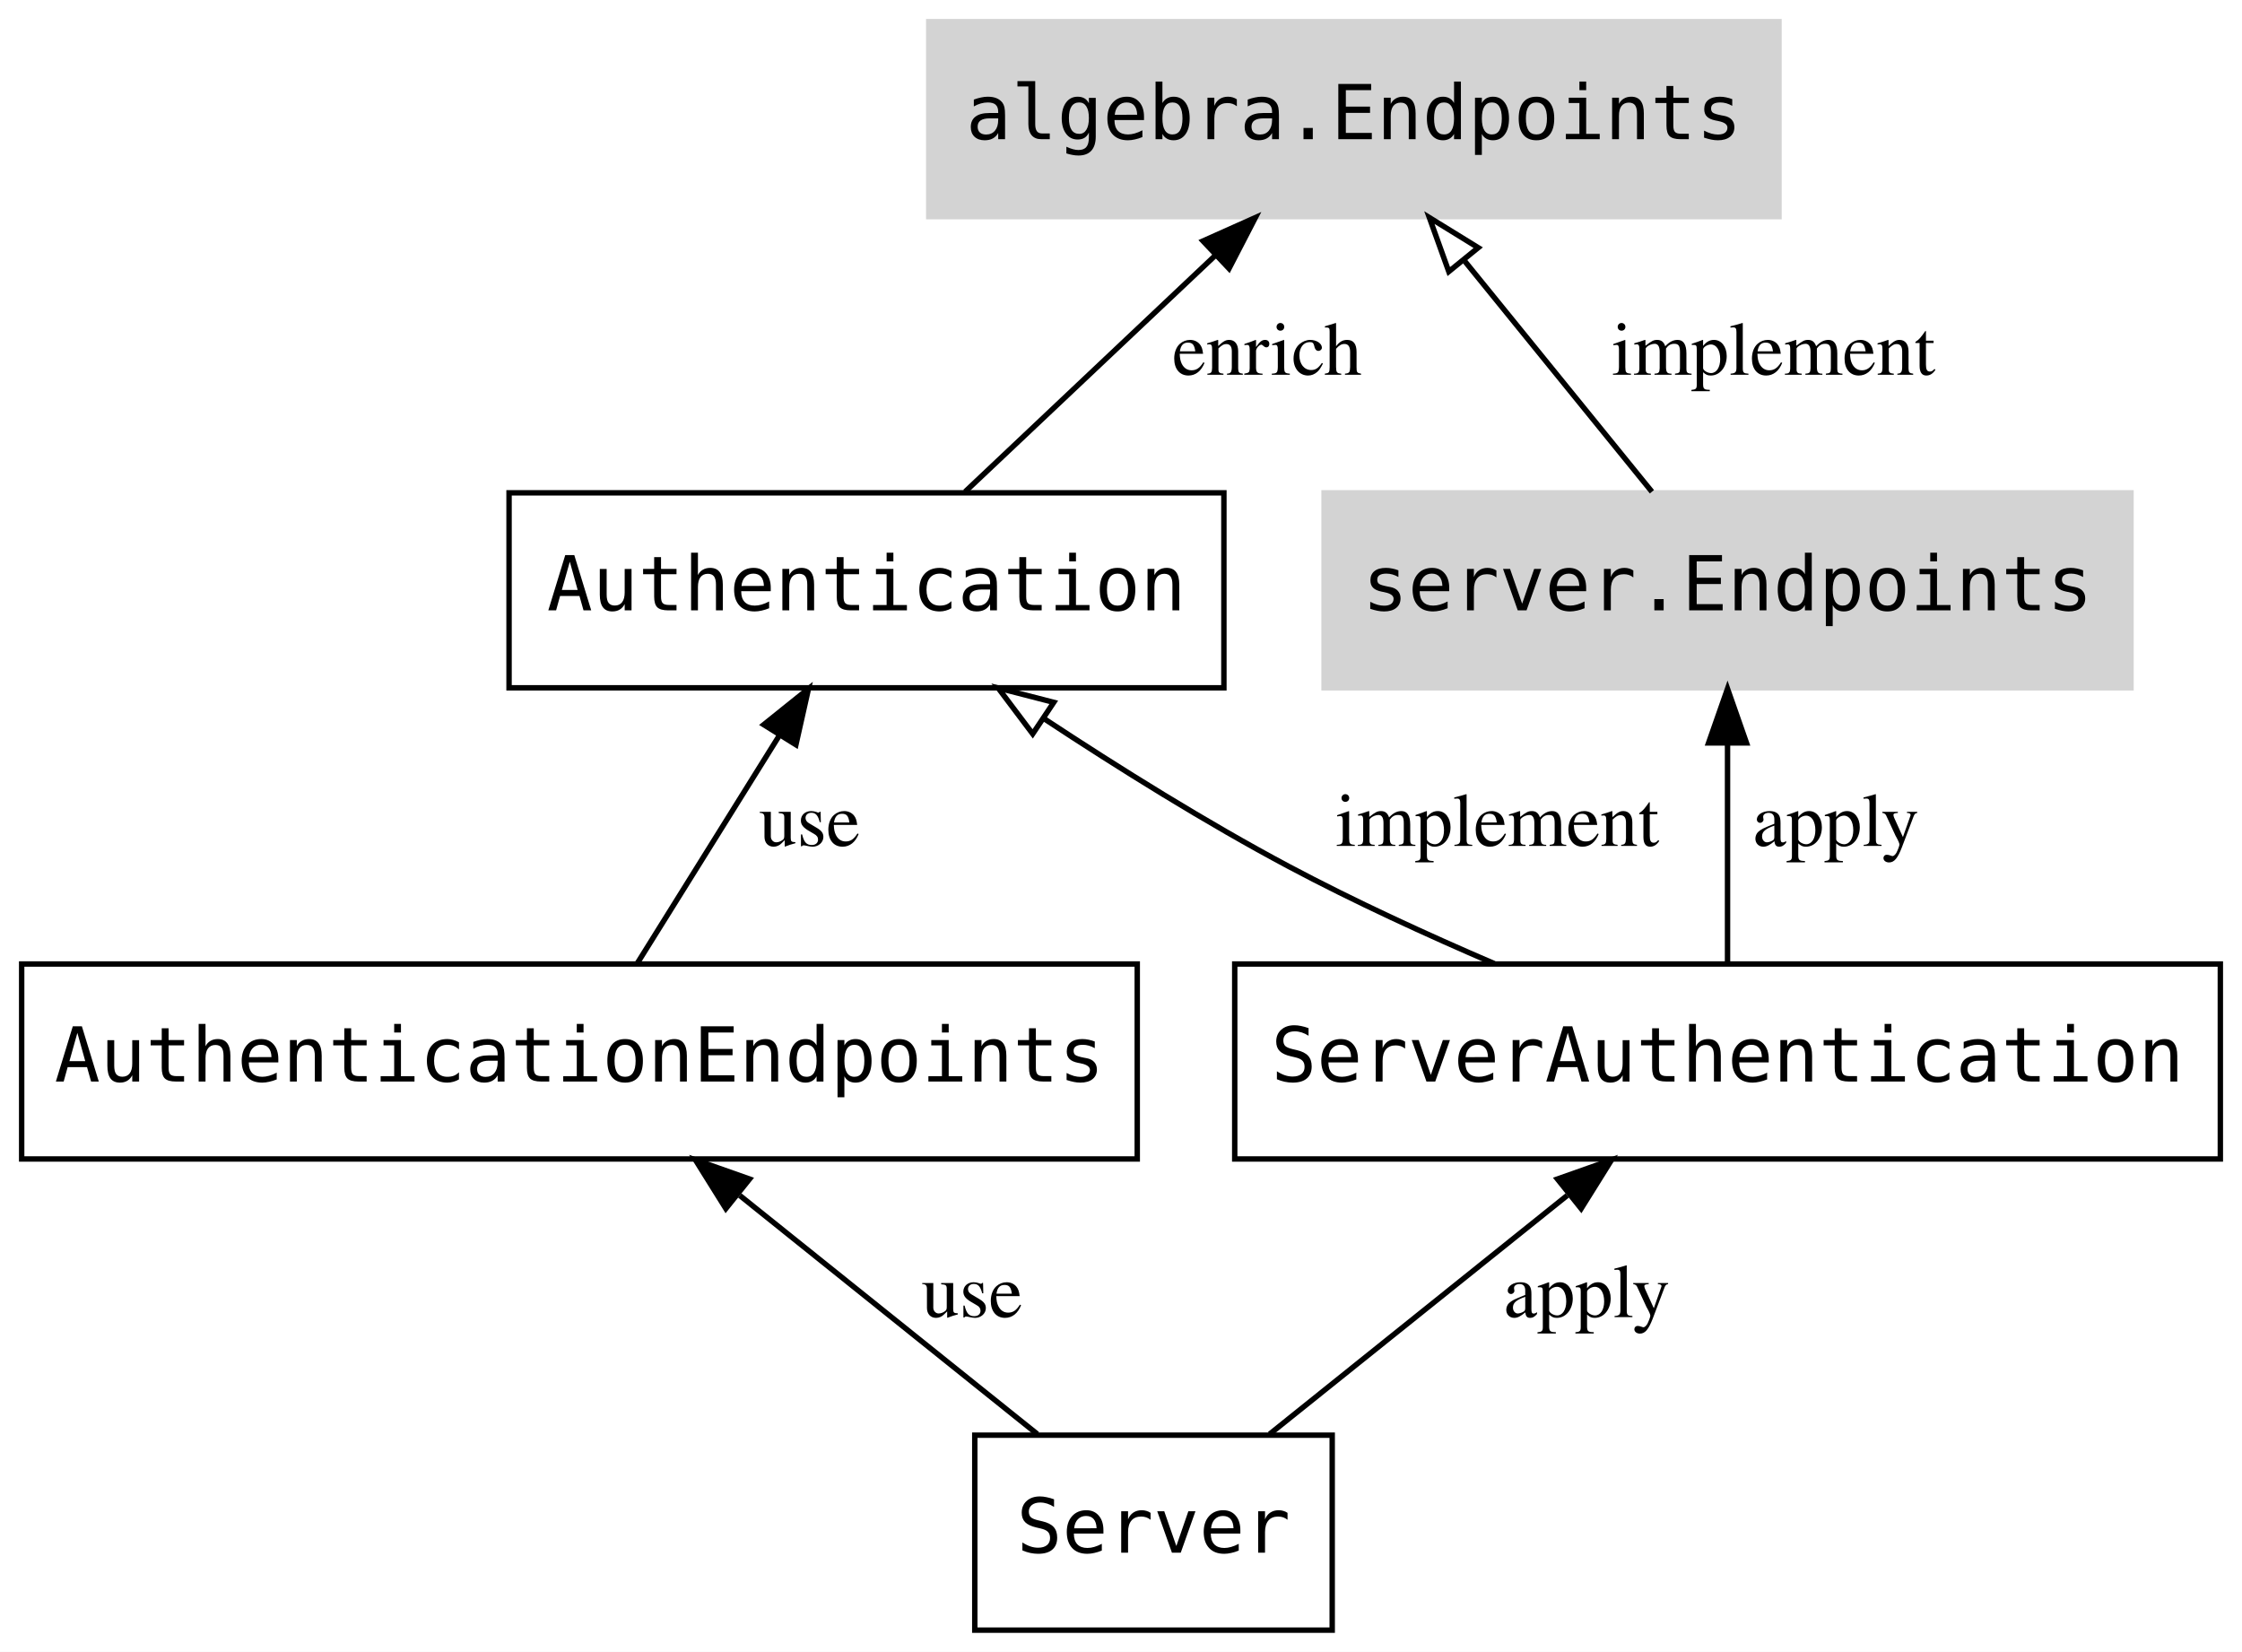
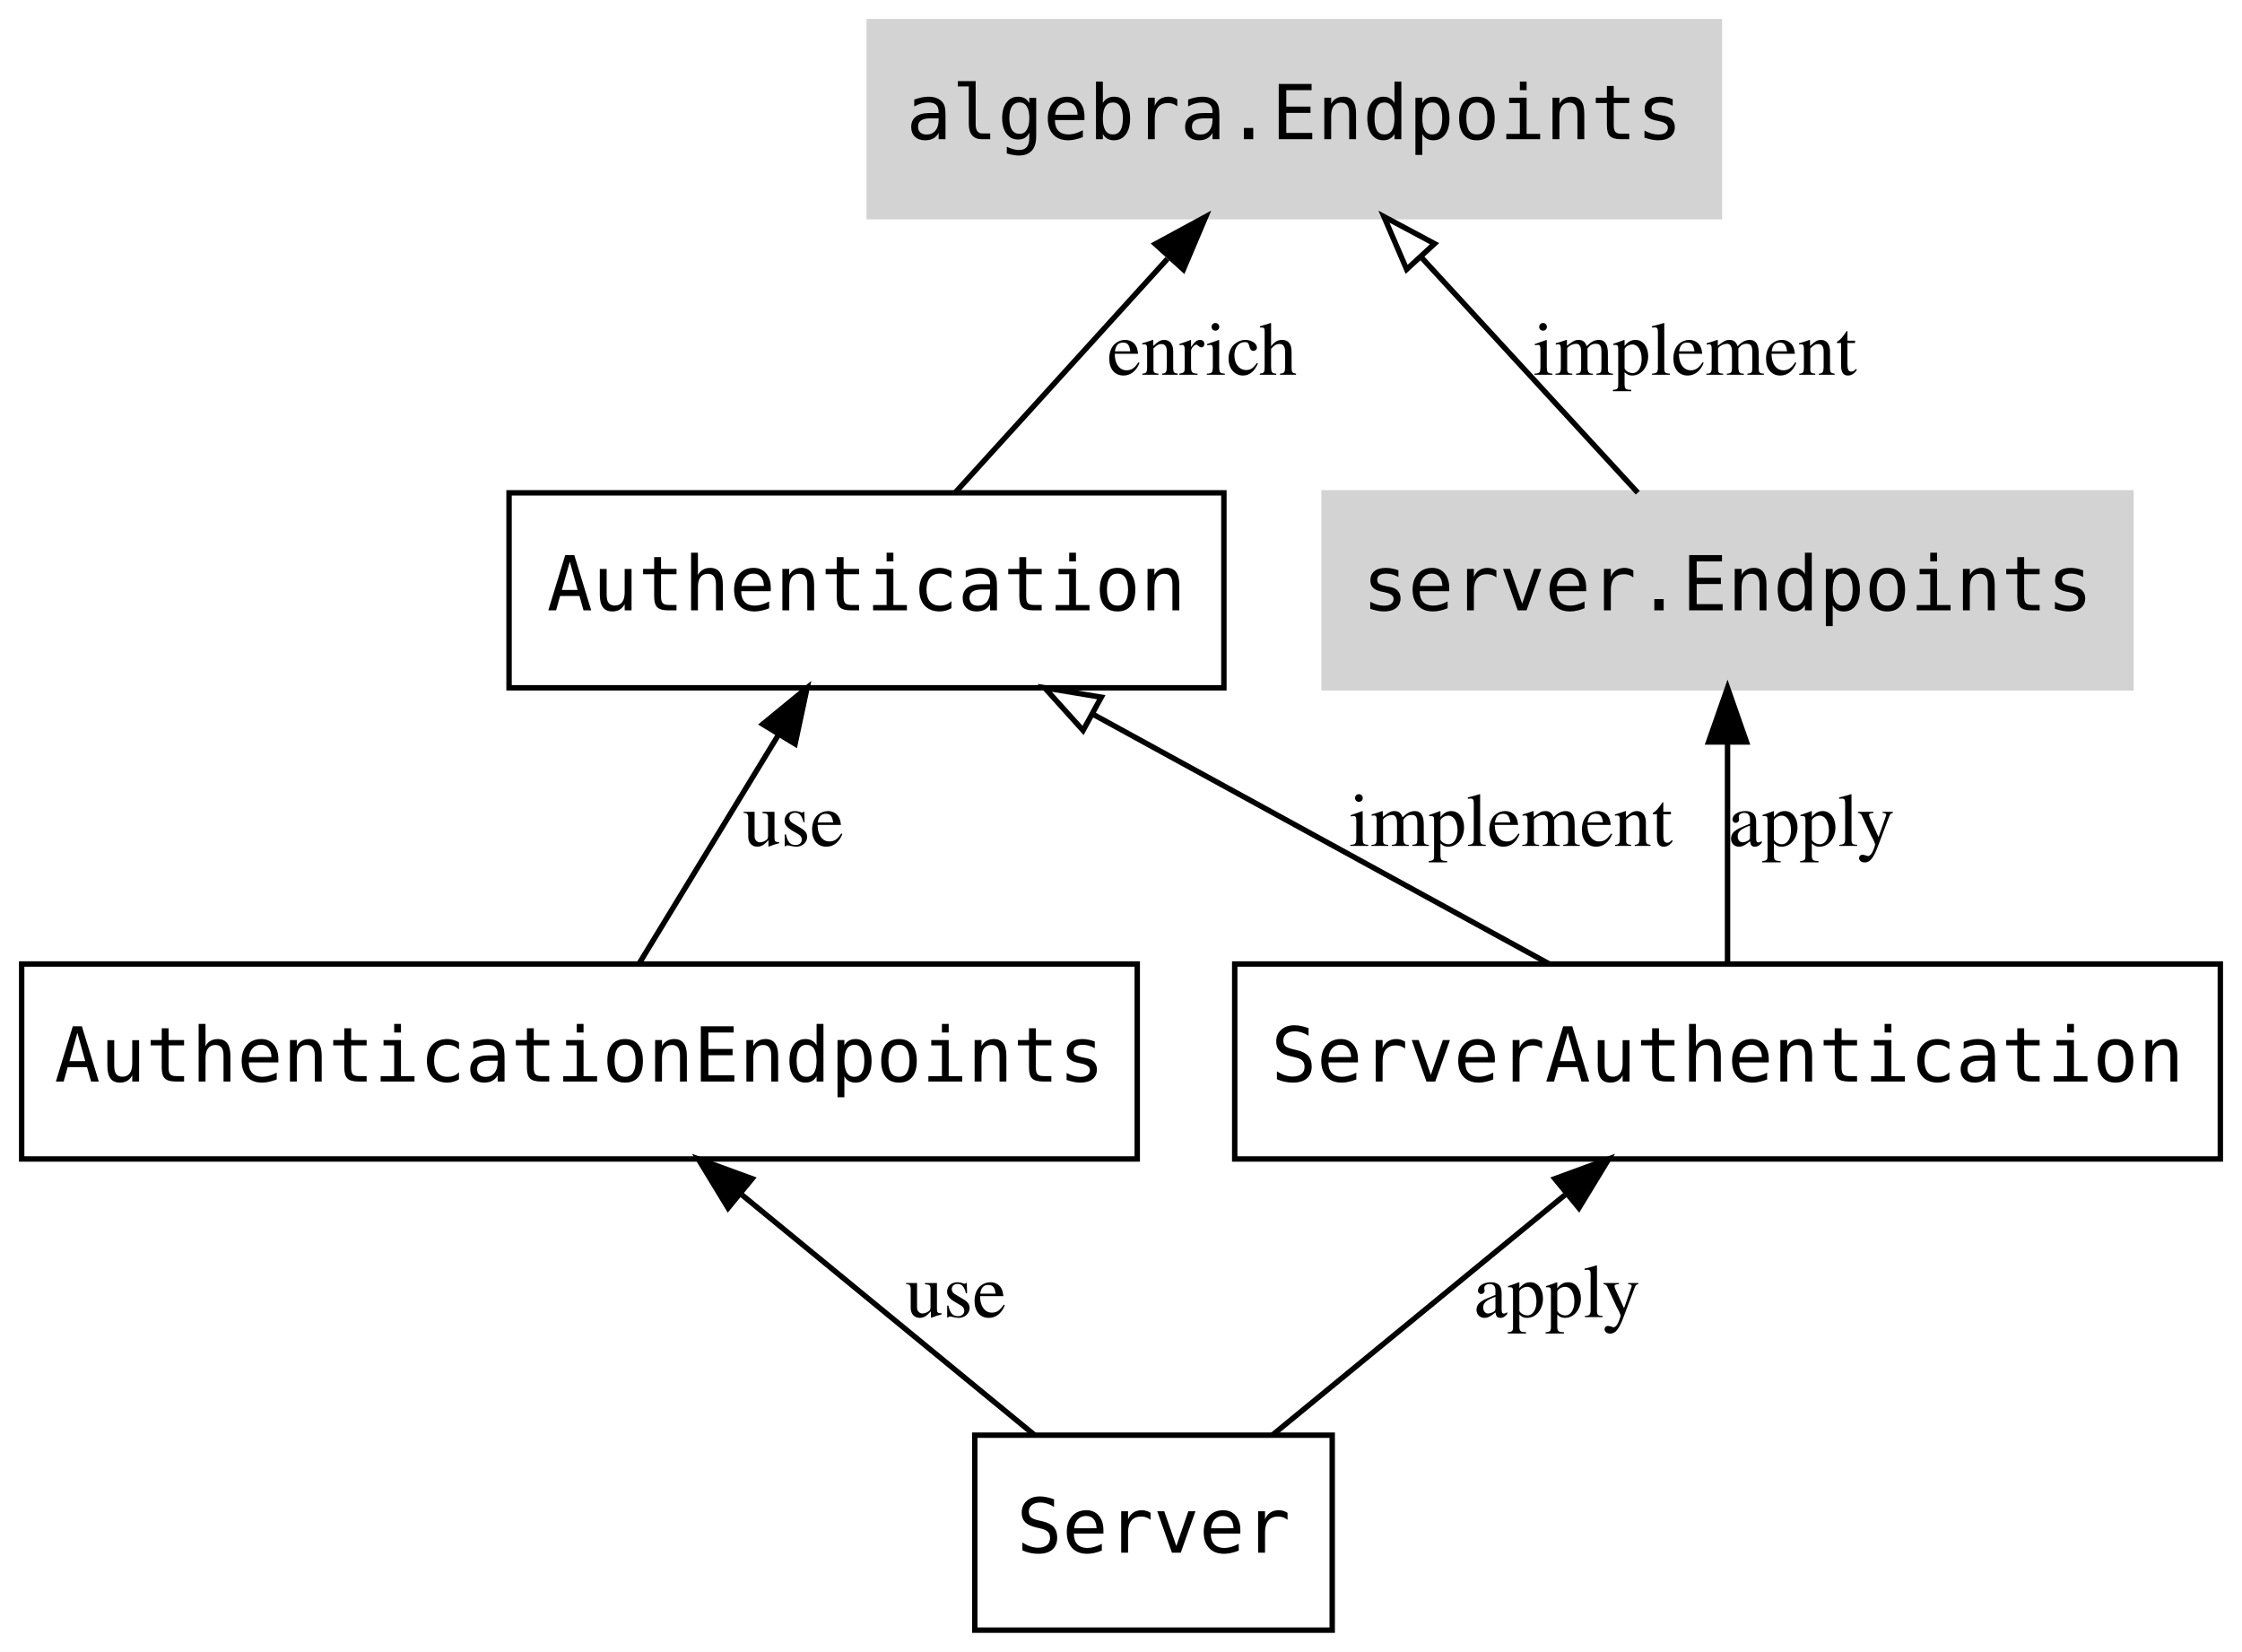
<svg xmlns="http://www.w3.org/2000/svg" width="414pt" height="305pt" viewBox="0.00 0.00 414.00 305.00">
  <g id="graph0" class="graph" transform="scale(1 1) rotate(0) translate(4 301)">
-     <polygon fill="white" stroke="none" points="-4,4 -4,-301 410,-301 410,4 -4,4" />
+     <polygon fill="#ffffff" stroke="transparent" points="-4,4 -4,-301 410,-301 410,4 -4,4" />
    <g id="node1" class="node">
-       <polygon fill="lightGray" stroke="lightGray" points="324.5,-297 167.5,-297 167.5,-261 324.5,-261 324.5,-297" />
-       <text text-anchor="middle" x="246" y="-275.3" font-family="mono" font-size="14.00">algebra.Endpoints</text>
+       <polygon fill="#d3d3d3" stroke="#d3d3d3" points="313.5,-297 156.5,-297 156.5,-261 313.5,-261 313.5,-297" />
+       <text text-anchor="middle" x="235" y="-275.3" font-family="mono" font-size="14.00" fill="#000000">algebra.Endpoints</text>
    </g>
    <g id="node2" class="node">
-       <polygon fill="lightGray" stroke="lightGray" points="389.5,-210 240.5,-210 240.5,-174 389.5,-174 389.5,-210" />
-       <text text-anchor="middle" x="315" y="-188.3" font-family="mono" font-size="14.00">server.Endpoints</text>
+       <polygon fill="#d3d3d3" stroke="#d3d3d3" points="389.5,-210 240.5,-210 240.5,-174 389.5,-174 389.5,-210" />
+       <text text-anchor="middle" x="315" y="-188.3" font-family="mono" font-size="14.00" fill="#000000">server.Endpoints</text>
    </g>
    <g id="edge1" class="edge">
-       <path fill="none" stroke="black" d="M301.037,-210.201C291.123,-222.413 277.652,-239.008 266.519,-252.722" />
-       <polygon fill="none" stroke="black" points="263.528,-250.855 259.942,-260.825 268.962,-255.266 263.528,-250.855" />
-       <text text-anchor="middle" x="323.5" y="-231.8" font-family="Times,serif" font-size="14.00">implement</text>
+       <path fill="none" stroke="#000000" d="M298.424,-210.026C286.839,-222.625 271.207,-239.625 258.361,-253.595" />
+       <polygon fill="none" stroke="#000000" points="255.747,-251.267 251.555,-260.997 260.9,-256.005 255.747,-251.267" />
+       <text text-anchor="middle" x="309" y="-231.8" font-family="Times,serif" font-size="14.00" fill="#000000">implement</text>
    </g>
    <g id="node3" class="node">
-       <polygon fill="none" stroke="black" points="222,-210 90,-210 90,-174 222,-174 222,-210" />
-       <text text-anchor="middle" x="156" y="-188.3" font-family="mono" font-size="14.00">Authentication</text>
+       <polygon fill="none" stroke="#000000" points="222,-210 90,-210 90,-174 222,-174 222,-210" />
+       <text text-anchor="middle" x="156" y="-188.3" font-family="mono" font-size="14.00" fill="#000000">Authentication</text>
    </g>
    <g id="edge2" class="edge">
-       <path fill="none" stroke="black" d="M174.213,-210.201C187.51,-222.759 205.712,-239.951 220.461,-253.88" />
-       <polygon fill="black" stroke="black" points="218.141,-256.503 227.814,-260.825 222.947,-251.414 218.141,-256.503" />
-       <text text-anchor="middle" x="230" y="-231.8" font-family="Times,serif" font-size="14.00">enrich</text>
+       <path fill="none" stroke="#000000" d="M172.369,-210.026C183.703,-222.508 198.96,-239.31 211.577,-253.206" />
+       <polygon fill="#000000" stroke="#000000" points="209.339,-255.946 218.652,-260.997 214.521,-251.24 209.339,-255.946" />
+       <text text-anchor="middle" x="218" y="-231.8" font-family="Times,serif" font-size="14.00" fill="#000000">enrich</text>
    </g>
    <g id="node4" class="node">
-       <polygon fill="none" stroke="black" points="206,-123 0,-123 0,-87 206,-87 206,-123" />
-       <text text-anchor="middle" x="103" y="-101.3" font-family="mono" font-size="14.00">AuthenticationEndpoints</text>
+       <polygon fill="none" stroke="#000000" points="206,-123 0,-123 0,-87 206,-87 206,-123" />
+       <text text-anchor="middle" x="103" y="-101.3" font-family="mono" font-size="14.00" fill="#000000">AuthenticationEndpoints</text>
    </g>
    <g id="edge3" class="edge">
-       <path fill="none" stroke="black" d="M113.725,-123.201C121.268,-135.298 131.492,-151.695 139.996,-165.333" />
-       <polygon fill="black" stroke="black" points="137.03,-167.191 145.291,-173.825 142.97,-163.487 137.03,-167.191" />
-       <text text-anchor="middle" x="145.5" y="-144.8" font-family="Times,serif" font-size="14.00">use</text>
+       <path fill="none" stroke="#000000" d="M113.982,-123.026C121.443,-135.275 131.439,-151.684 139.81,-165.423" />
+       <polygon fill="#000000" stroke="#000000" points="136.841,-167.278 145.032,-173.997 142.819,-163.636 136.841,-167.278" />
+       <text text-anchor="middle" x="142.5" y="-144.8" font-family="Times,serif" font-size="14.00" fill="#000000">use</text>
    </g>
    <g id="node5" class="node">
-       <polygon fill="none" stroke="black" points="406,-123 224,-123 224,-87 406,-87 406,-123" />
-       <text text-anchor="middle" x="315" y="-101.3" font-family="mono" font-size="14.00">ServerAuthentication</text>
+       <polygon fill="none" stroke="#000000" points="406,-123 224,-123 224,-87 406,-87 406,-123" />
+       <text text-anchor="middle" x="315" y="-101.3" font-family="mono" font-size="14.00" fill="#000000">ServerAuthentication</text>
    </g>
    <g id="edge5" class="edge">
-       <path fill="none" stroke="black" d="M315,-123.201C315,-134.837 315,-150.452 315,-163.763" />
-       <polygon fill="black" stroke="black" points="311.5,-163.825 315,-173.825 318.5,-163.825 311.5,-163.825" />
-       <text text-anchor="middle" x="335" y="-144.8" font-family="Times,serif" font-size="14.00">apply</text>
+       <path fill="none" stroke="#000000" d="M315,-123.026C315,-134.808 315,-150.439 315,-163.842" />
+       <polygon fill="#000000" stroke="#000000" points="311.5,-163.997 315,-173.997 318.5,-163.997 311.5,-163.997" />
+       <text text-anchor="middle" x="330.5" y="-144.8" font-family="Times,serif" font-size="14.00" fill="#000000">apply</text>
    </g>
    <g id="edge4" class="edge">
-       <path fill="none" stroke="black" d="M271.929,-123.075C259.494,-128.415 246.036,-134.596 234,-141 218.74,-149.119 202.548,-159.232 188.894,-168.234" />
-       <polygon fill="none" stroke="black" points="186.696,-165.494 180.324,-173.958 190.584,-171.315 186.696,-165.494" />
-       <text text-anchor="middle" x="272.5" y="-144.8" font-family="Times,serif" font-size="14.00">implement</text>
+       <path fill="none" stroke="#000000" d="M282.055,-123.026C257.645,-136.383 224.193,-154.687 197.884,-169.082" />
+       <polygon fill="none" stroke="#000000" points="195.995,-166.126 188.903,-173.997 199.355,-172.267 195.995,-166.126" />
+       <text text-anchor="middle" x="275" y="-144.8" font-family="Times,serif" font-size="14.00" fill="#000000">implement</text>
    </g>
    <g id="node6" class="node">
-       <polygon fill="none" stroke="black" points="242,-36 176,-36 176,-0 242,-0 242,-36" />
-       <text text-anchor="middle" x="209" y="-14.3" font-family="mono" font-size="14.00">Server</text>
+       <polygon fill="none" stroke="#000000" points="242,-36 176,-36 176,0 242,0 242,-36" />
+       <text text-anchor="middle" x="209" y="-14.3" font-family="mono" font-size="14.00" fill="#000000">Server</text>
    </g>
    <g id="edge6" class="edge">
-       <path fill="none" stroke="black" d="M187.549,-36.201C171.745,-48.874 150.056,-66.266 132.602,-80.262" />
-       <polygon fill="black" stroke="black" points="130.031,-77.838 124.419,-86.825 134.41,-83.299 130.031,-77.838" />
-       <text text-anchor="middle" x="175.5" y="-57.8" font-family="Times,serif" font-size="14.00">use</text>
+       <path fill="none" stroke="#000000" d="M187.037,-36.026C171.403,-48.858 150.206,-66.256 133.012,-80.367" />
+       <polygon fill="#000000" stroke="#000000" points="130.445,-77.947 124.935,-86.997 134.886,-83.358 130.445,-77.947" />
+       <text text-anchor="middle" x="172.5" y="-57.8" font-family="Times,serif" font-size="14.00" fill="#000000">use</text>
    </g>
    <g id="edge7" class="edge">
-       <path fill="none" stroke="black" d="M230.451,-36.201C246.255,-48.874 267.944,-66.266 285.398,-80.262" />
-       <polygon fill="black" stroke="black" points="283.59,-83.299 293.581,-86.825 287.969,-77.838 283.59,-83.299" />
-       <text text-anchor="middle" x="289" y="-57.8" font-family="Times,serif" font-size="14.00">apply</text>
+       <path fill="none" stroke="#000000" d="M230.963,-36.026C246.597,-48.858 267.794,-66.256 284.988,-80.367" />
+       <polygon fill="#000000" stroke="#000000" points="283.115,-83.358 293.065,-86.997 287.555,-77.947 283.115,-83.358" />
+       <text text-anchor="middle" x="283.5" y="-57.8" font-family="Times,serif" font-size="14.00" fill="#000000">apply</text>
    </g>
  </g>
</svg>
